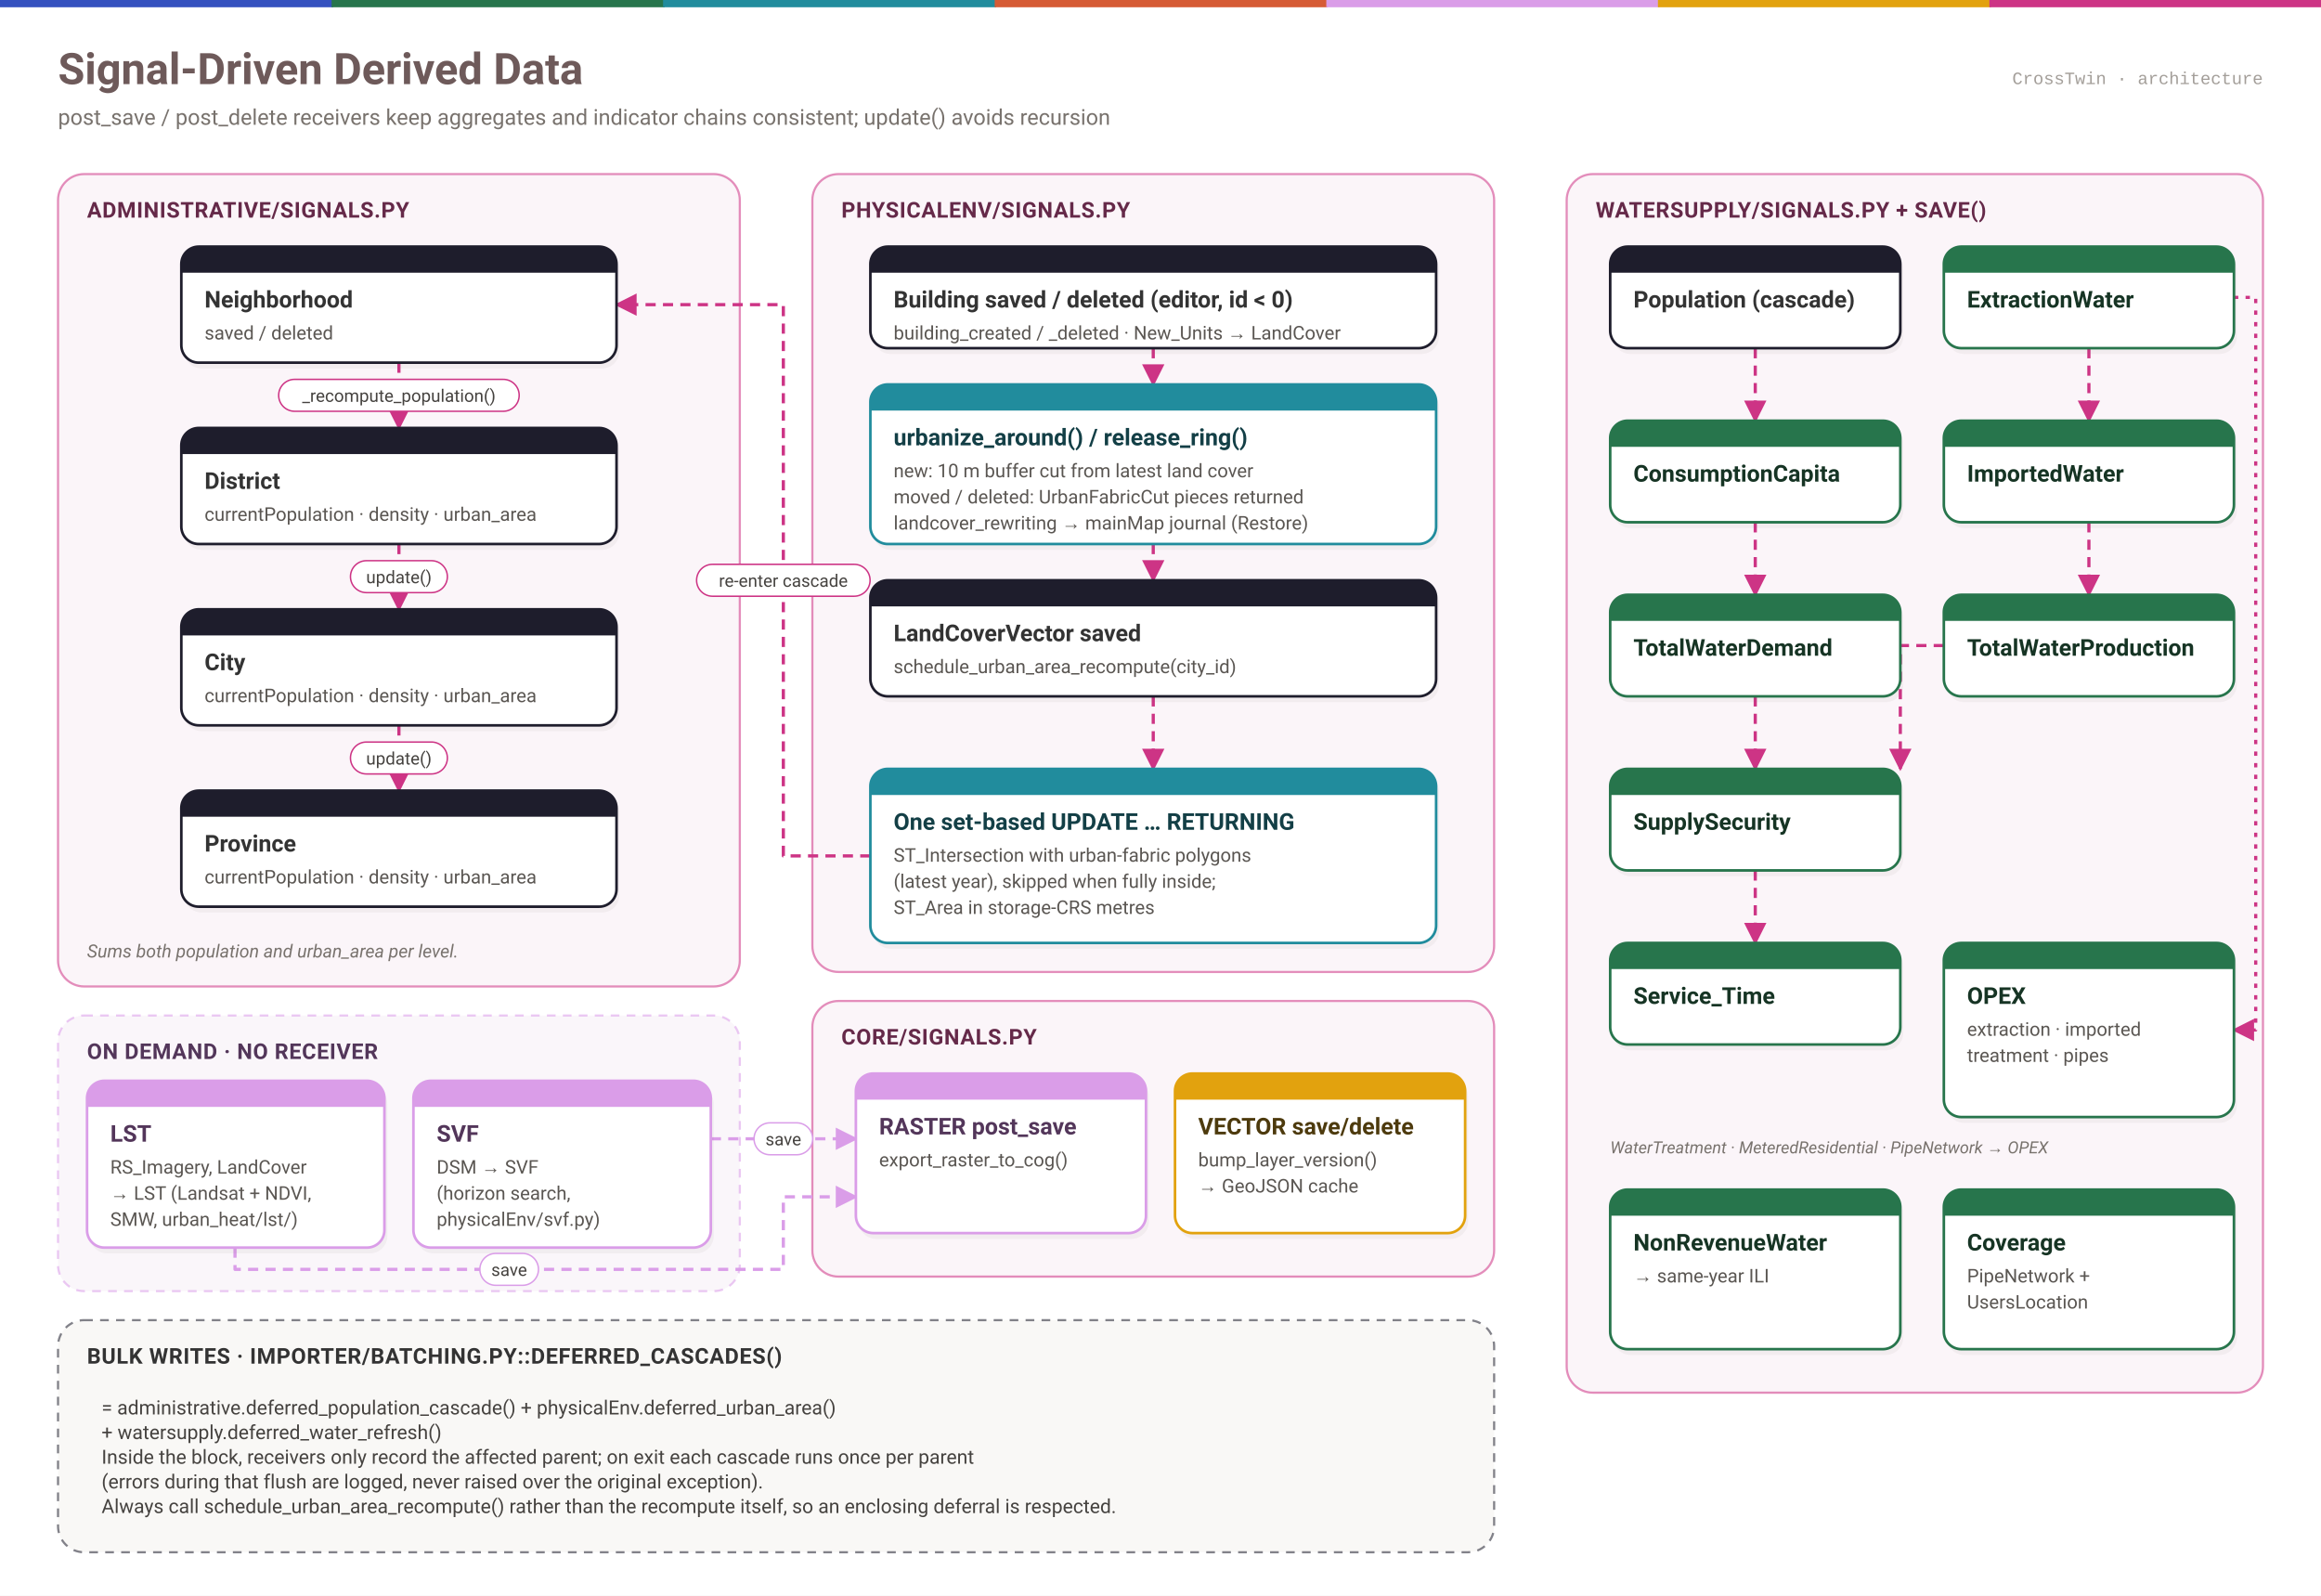
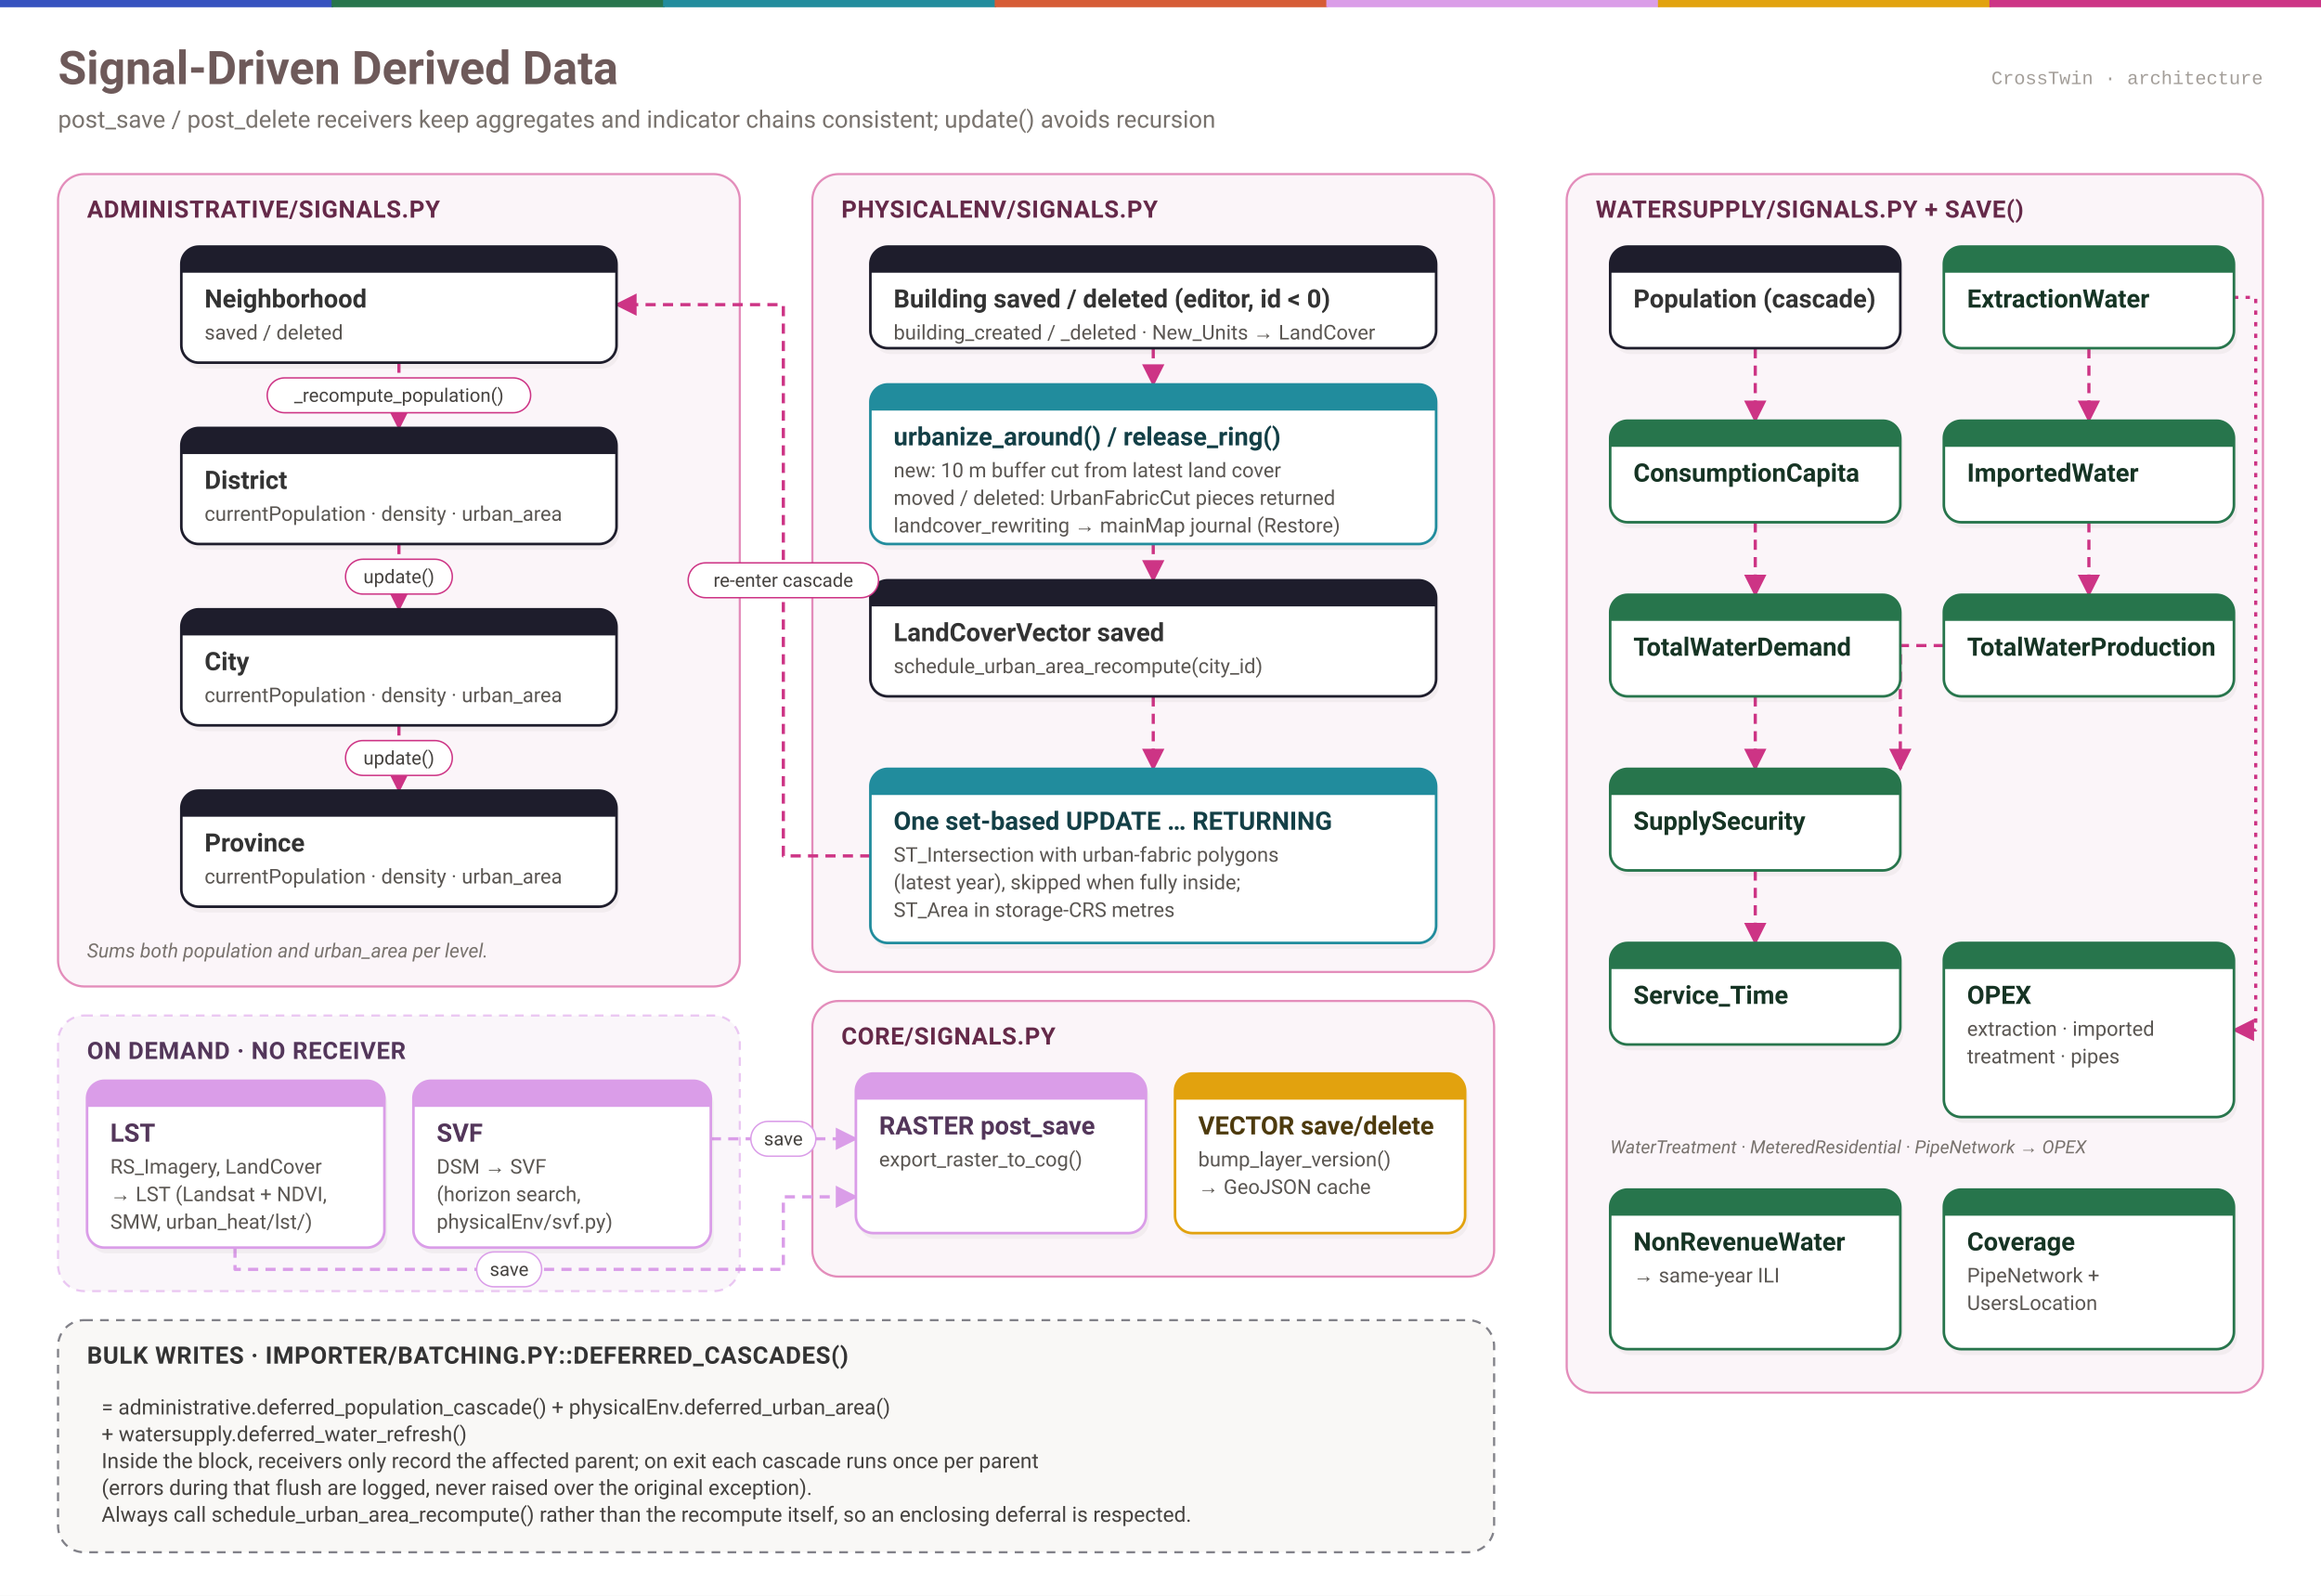
<svg xmlns="http://www.w3.org/2000/svg" viewBox="0 0 1600 1100" width="1600" height="1100" role="img" aria-label="Signal-Driven Derived Data">
  <style>
  .t { font-family:'Roboto','Helvetica Neue','Arial',sans-serif; }
  .m { font-family:'JetBrains Mono','Consolas','Courier New',monospace; }
  .flow { stroke-dasharray:7 5; animation:dash 1.2s linear infinite; }
  @keyframes dash { to { stroke-dashoffset:-24; } }
  @media (prefers-reduced-motion: reduce) { .flow { animation:none; } }
</style>
  <defs>
    <marker id="a-client" viewBox="0 0 10 10" refX="9" refY="5" markerWidth="7" markerHeight="7" orient="auto-start-reverse">
      <path d="M0,0 L10,5 L0,10 z" fill="#3551BF" />
    </marker>
    <marker id="as-client" viewBox="0 0 10 10" refX="9" refY="5" markerWidth="7" markerHeight="7" orient="auto-start-reverse">
      <path d="M0,0 L10,5 L0,10 z" fill="#3551BF" />
    </marker>
    <marker id="a-django" viewBox="0 0 10 10" refX="9" refY="5" markerWidth="7" markerHeight="7" orient="auto-start-reverse">
      <path d="M0,0 L10,5 L0,10 z" fill="#27754C" />
    </marker>
    <marker id="as-django" viewBox="0 0 10 10" refX="9" refY="5" markerWidth="7" markerHeight="7" orient="auto-start-reverse">
      <path d="M0,0 L10,5 L0,10 z" fill="#27754C" />
    </marker>
    <marker id="a-data" viewBox="0 0 10 10" refX="9" refY="5" markerWidth="7" markerHeight="7" orient="auto-start-reverse">
      <path d="M0,0 L10,5 L0,10 z" fill="#218C9D" />
    </marker>
    <marker id="as-data" viewBox="0 0 10 10" refX="9" refY="5" markerWidth="7" markerHeight="7" orient="auto-start-reverse">
      <path d="M0,0 L10,5 L0,10 z" fill="#218C9D" />
    </marker>
    <marker id="a-external" viewBox="0 0 10 10" refX="9" refY="5" markerWidth="7" markerHeight="7" orient="auto-start-reverse">
      <path d="M0,0 L10,5 L0,10 z" fill="#D65B35" />
    </marker>
    <marker id="as-external" viewBox="0 0 10 10" refX="9" refY="5" markerWidth="7" markerHeight="7" orient="auto-start-reverse">
      <path d="M0,0 L10,5 L0,10 z" fill="#D65B35" />
    </marker>
    <marker id="a-raster" viewBox="0 0 10 10" refX="9" refY="5" markerWidth="7" markerHeight="7" orient="auto-start-reverse">
      <path d="M0,0 L10,5 L0,10 z" fill="#DA9DE8" />
    </marker>
    <marker id="as-raster" viewBox="0 0 10 10" refX="9" refY="5" markerWidth="7" markerHeight="7" orient="auto-start-reverse">
      <path d="M0,0 L10,5 L0,10 z" fill="#DA9DE8" />
    </marker>
    <marker id="a-cache" viewBox="0 0 10 10" refX="9" refY="5" markerWidth="7" markerHeight="7" orient="auto-start-reverse">
      <path d="M0,0 L10,5 L0,10 z" fill="#E2A20E" />
    </marker>
    <marker id="as-cache" viewBox="0 0 10 10" refX="9" refY="5" markerWidth="7" markerHeight="7" orient="auto-start-reverse">
      <path d="M0,0 L10,5 L0,10 z" fill="#E2A20E" />
    </marker>
    <marker id="a-signal" viewBox="0 0 10 10" refX="9" refY="5" markerWidth="7" markerHeight="7" orient="auto-start-reverse">
      <path d="M0,0 L10,5 L0,10 z" fill="#CD3485" />
    </marker>
    <marker id="as-signal" viewBox="0 0 10 10" refX="9" refY="5" markerWidth="7" markerHeight="7" orient="auto-start-reverse">
      <path d="M0,0 L10,5 L0,10 z" fill="#CD3485" />
    </marker>
    <marker id="a-neutral" viewBox="0 0 10 10" refX="9" refY="5" markerWidth="7" markerHeight="7" orient="auto-start-reverse">
      <path d="M0,0 L10,5 L0,10 z" fill="#1E1D2C" />
    </marker>
    <marker id="as-neutral" viewBox="0 0 10 10" refX="9" refY="5" markerWidth="7" markerHeight="7" orient="auto-start-reverse">
      <path d="M0,0 L10,5 L0,10 z" fill="#1E1D2C" />
    </marker>
  </defs>
  <rect width="1600" height="1100" fill="#ffffff" />
  <rect x="0.0" width="229.6" height="5" fill="#3551BF" />
  <rect x="228.6" width="229.6" height="5" fill="#27754C" />
  <rect x="457.1" width="229.6" height="5" fill="#218C9D" />
  <rect x="685.7" width="229.6" height="5" fill="#D65B35" />
  <rect x="914.3" width="229.6" height="5" fill="#DA9DE8" />
  <rect x="1142.9" width="229.6" height="5" fill="#E2A20E" />
  <rect x="1371.4" width="229.6" height="5" fill="#CD3485" />
-   <text class="t" x="40" y="58" font-size="30" font-weight="600" fill="#6E5A5A">Signal-Driven Derived Data</text>
-   <text class="t" x="40" y="86" font-size="15" fill="#78726D">post_save / post_delete receivers keep aggregates and indicator chains consistent; update() avoids recursion</text>
-   <text class="m" x="1560" y="58" font-size="12" fill="#A39E99" text-anchor="end">CrossTwin · architecture</text>
+   <text class="t" x="40" y="58" font-size="32" font-weight="600" fill="#6E5A5A">Signal-Driven Derived Data</text>
+   <text class="t" x="40" y="88" font-size="16.5" fill="#78726D">post_save / post_delete receivers keep aggregates and indicator chains consistent; update() avoids recursion</text>
+   <text class="m" x="1560" y="58" font-size="13" fill="#A39E99" text-anchor="end">CrossTwin · architecture</text>
  <rect x="40" y="120" width="470" height="560" rx="18" fill="#F8EDF3" fill-opacity="0.55" stroke="#CD3485" stroke-opacity="0.55" stroke-width="1.5" />
-   <text class="t" x="60" y="150" font-size="15" font-weight="700" fill="#652949" letter-spacing="0.4">ADMINISTRATIVE/SIGNALS.PY</text>
+   <text class="t" x="60" y="150" font-size="16.5" font-weight="700" fill="#652949" letter-spacing="0.4">ADMINISTRATIVE/SIGNALS.PY</text>
  <rect x="560" y="120" width="470" height="550" rx="18" fill="#F8EDF3" fill-opacity="0.55" stroke="#CD3485" stroke-opacity="0.55" stroke-width="1.5" />
-   <text class="t" x="580" y="150" font-size="15" font-weight="700" fill="#652949" letter-spacing="0.4">PHYSICALENV/SIGNALS.PY</text>
+   <text class="t" x="580" y="150" font-size="16.5" font-weight="700" fill="#652949" letter-spacing="0.4">PHYSICALENV/SIGNALS.PY</text>
  <rect x="560" y="690" width="470" height="190" rx="18" fill="#F8EDF3" fill-opacity="0.55" stroke="#CD3485" stroke-opacity="0.55" stroke-width="1.5" />
-   <text class="t" x="580" y="720" font-size="15" font-weight="700" fill="#652949" letter-spacing="0.4">CORE/SIGNALS.PY</text>
+   <text class="t" x="580" y="720" font-size="16.5" font-weight="700" fill="#652949" letter-spacing="0.4">CORE/SIGNALS.PY</text>
  <rect x="40" y="700" width="470" height="190" rx="18" fill="#F5EFF6" fill-opacity="0.55" stroke="#DA9DE8" stroke-opacity="0.55" stroke-width="1.5" stroke-dasharray="6 5" />
-   <text class="t" x="60" y="730" font-size="15" font-weight="700" fill="#53365A" letter-spacing="0.4">ON DEMAND · NO RECEIVER</text>
+   <text class="t" x="60" y="730" font-size="16.5" font-weight="700" fill="#53365A" letter-spacing="0.4">ON DEMAND · NO RECEIVER</text>
  <rect x="1080" y="120" width="480" height="840" rx="18" fill="#F8EDF3" fill-opacity="0.55" stroke="#CD3485" stroke-opacity="0.55" stroke-width="1.5" />
-   <text class="t" x="1100" y="150" font-size="15" font-weight="700" fill="#652949" letter-spacing="0.4">WATERSUPPLY/SIGNALS.PY + SAVE()</text>
+   <text class="t" x="1100" y="150" font-size="16.5" font-weight="700" fill="#652949" letter-spacing="0.4">WATERSUPPLY/SIGNALS.PY + SAVE()</text>
  <rect x="40" y="910" width="990" height="160" rx="18" fill="#F3F1EE" fill-opacity="0.55" stroke="#1E1D2C" stroke-opacity="0.55" stroke-width="1.5" stroke-dasharray="6 5" />
-   <text class="t" x="60" y="940" font-size="15" font-weight="700" fill="#333333" letter-spacing="0.4">BULK WRITES  ·  IMPORTER/BATCHING.PY::DEFERRED_CASCADES()</text>
+   <text class="t" x="60" y="940" font-size="16.5" font-weight="700" fill="#333333" letter-spacing="0.4">BULK WRITES  ·  IMPORTER/BATCHING.PY::DEFERRED_CASCADES()</text>
  <path d="M1540,205 L1555,205 L1555,710 L1540,710" fill="none" stroke="#CD3485" stroke-width="2.2" stroke-linejoin="round" stroke-dasharray="3 5" marker-end="url(#a-signal)" />
  <path d="M1340,445 L1310,445 L1310,530" fill="none" stroke="#CD3485" stroke-width="2.2" stroke-linejoin="round" class="flow" marker-end="url(#a-signal)" />
  <path d="M1440,360 L1440,410" fill="none" stroke="#CD3485" stroke-width="2.2" stroke-linejoin="round" class="flow" marker-end="url(#a-signal)" />
  <path d="M1440,240 L1440,290" fill="none" stroke="#CD3485" stroke-width="2.2" stroke-linejoin="round" class="flow" marker-end="url(#a-signal)" />
  <path d="M1210,600 L1210,650" fill="none" stroke="#CD3485" stroke-width="2.2" stroke-linejoin="round" class="flow" marker-end="url(#a-signal)" />
  <path d="M1210,480 L1210,530" fill="none" stroke="#CD3485" stroke-width="2.2" stroke-linejoin="round" class="flow" marker-end="url(#a-signal)" />
  <path d="M1210,360 L1210,410" fill="none" stroke="#CD3485" stroke-width="2.2" stroke-linejoin="round" class="flow" marker-end="url(#a-signal)" />
  <path d="M1210,240 L1210,290" fill="none" stroke="#CD3485" stroke-width="2.2" stroke-linejoin="round" class="flow" marker-end="url(#a-signal)" />
  <path d="M162,860 L162,875 L540,875 L540,825 L590,825" fill="none" stroke="#DA9DE8" stroke-width="2.2" stroke-linejoin="round" class="flow" marker-end="url(#a-raster)" />
  <path d="M490,785 L590,785" fill="none" stroke="#DA9DE8" stroke-width="2.2" stroke-linejoin="round" class="flow" marker-end="url(#a-raster)" />
  <path d="M600,590 L540,590 L540,210 L425,210" fill="none" stroke="#CD3485" stroke-width="2.2" stroke-linejoin="round" class="flow" marker-end="url(#a-signal)" />
  <path d="M795,480 L795,530" fill="none" stroke="#CD3485" stroke-width="2.2" stroke-linejoin="round" class="flow" marker-end="url(#a-signal)" />
  <path d="M795,375 L795,400" fill="none" stroke="#CD3485" stroke-width="2.2" stroke-linejoin="round" class="flow" marker-end="url(#a-signal)" />
  <path d="M795,240 L795,265" fill="none" stroke="#CD3485" stroke-width="2.2" stroke-linejoin="round" class="flow" marker-end="url(#a-signal)" />
  <path d="M275,500 L275,545" fill="none" stroke="#CD3485" stroke-width="2.2" stroke-linejoin="round" class="flow" marker-end="url(#a-signal)" />
  <path d="M275,375 L275,420" fill="none" stroke="#CD3485" stroke-width="2.2" stroke-linejoin="round" class="flow" marker-end="url(#a-signal)" />
  <path d="M275,250 L275,295" fill="none" stroke="#CD3485" stroke-width="2.2" stroke-linejoin="round" class="flow" marker-end="url(#a-signal)" />
  <rect x="127" y="174" width="300" height="80" rx="12" fill="#6E5A5A" fill-opacity="0.06" />
  <rect x="125" y="170" width="300" height="80" rx="12" fill="#fff" stroke="#1E1D2C" stroke-width="1.8" />
  <path d="M137,170 h276 a12,12 0 0 1 12,12 v6 h-300 v-6 a12,12 0 0 1 12,-12 z" fill="#1E1D2C" />
-   <text class="t" x="141" y="212" font-size="16" font-weight="700" fill="#333333">Neighborhood</text>
-   <text class="t" x="141" y="234" font-size="13" fill="#5A5652">saved / deleted</text>
+   <text class="t" x="141" y="212" font-size="17.5" font-weight="700" fill="#333333">Neighborhood</text>
+   <text class="t" x="141" y="234" font-size="14" fill="#5A5652">saved / deleted</text>
  <rect x="127" y="299" width="300" height="80" rx="12" fill="#6E5A5A" fill-opacity="0.06" />
  <rect x="125" y="295" width="300" height="80" rx="12" fill="#fff" stroke="#1E1D2C" stroke-width="1.8" />
  <path d="M137,295 h276 a12,12 0 0 1 12,12 v6 h-300 v-6 a12,12 0 0 1 12,-12 z" fill="#1E1D2C" />
-   <text class="t" x="141" y="337" font-size="16" font-weight="700" fill="#333333">District</text>
-   <text class="t" x="141" y="359" font-size="13" fill="#5A5652">currentPopulation · density · urban_area</text>
+   <text class="t" x="141" y="337" font-size="17.5" font-weight="700" fill="#333333">District</text>
+   <text class="t" x="141" y="359" font-size="14" fill="#5A5652">currentPopulation · density · urban_area</text>
  <rect x="127" y="424" width="300" height="80" rx="12" fill="#6E5A5A" fill-opacity="0.06" />
  <rect x="125" y="420" width="300" height="80" rx="12" fill="#fff" stroke="#1E1D2C" stroke-width="1.8" />
  <path d="M137,420 h276 a12,12 0 0 1 12,12 v6 h-300 v-6 a12,12 0 0 1 12,-12 z" fill="#1E1D2C" />
-   <text class="t" x="141" y="462" font-size="16" font-weight="700" fill="#333333">City</text>
-   <text class="t" x="141" y="484" font-size="13" fill="#5A5652">currentPopulation · density · urban_area</text>
+   <text class="t" x="141" y="462" font-size="17.5" font-weight="700" fill="#333333">City</text>
+   <text class="t" x="141" y="484" font-size="14" fill="#5A5652">currentPopulation · density · urban_area</text>
  <rect x="127" y="549" width="300" height="80" rx="12" fill="#6E5A5A" fill-opacity="0.06" />
  <rect x="125" y="545" width="300" height="80" rx="12" fill="#fff" stroke="#1E1D2C" stroke-width="1.8" />
  <path d="M137,545 h276 a12,12 0 0 1 12,12 v6 h-300 v-6 a12,12 0 0 1 12,-12 z" fill="#1E1D2C" />
-   <text class="t" x="141" y="587" font-size="16" font-weight="700" fill="#333333">Province</text>
-   <text class="t" x="141" y="609" font-size="13" fill="#5A5652">currentPopulation · density · urban_area</text>
+   <text class="t" x="141" y="587" font-size="17.5" font-weight="700" fill="#333333">Province</text>
+   <text class="t" x="141" y="609" font-size="14" fill="#5A5652">currentPopulation · density · urban_area</text>
  <rect x="602" y="174" width="390" height="70" rx="12" fill="#6E5A5A" fill-opacity="0.06" />
  <rect x="600" y="170" width="390" height="70" rx="12" fill="#fff" stroke="#1E1D2C" stroke-width="1.8" />
  <path d="M612,170 h366 a12,12 0 0 1 12,12 v6 h-390 v-6 a12,12 0 0 1 12,-12 z" fill="#1E1D2C" />
-   <text class="t" x="616" y="212" font-size="16" font-weight="700" fill="#333333">Building saved / deleted (editor, id &lt; 0)</text>
-   <text class="t" x="616" y="234" font-size="13" fill="#5A5652">building_created / _deleted · New_Units → LandCover</text>
+   <text class="t" x="616" y="212" font-size="17.5" font-weight="700" fill="#333333">Building saved / deleted (editor, id &lt; 0)</text>
+   <text class="t" x="616" y="234" font-size="14" fill="#5A5652">building_created / _deleted · New_Units → LandCover</text>
  <rect x="602" y="269" width="390" height="110" rx="12" fill="#6E5A5A" fill-opacity="0.06" />
  <rect x="600" y="265" width="390" height="110" rx="12" fill="#fff" stroke="#218C9D" stroke-width="1.8" />
  <path d="M612,265 h366 a12,12 0 0 1 12,12 v6 h-390 v-6 a12,12 0 0 1 12,-12 z" fill="#218C9D" />
-   <text class="t" x="616" y="307" font-size="16" font-weight="700" fill="#133F46">urbanize_around() / release_ring()</text>
-   <text class="t" x="616" y="329" font-size="13" fill="#5A5652">new: 10 m buffer cut from latest land cover</text>
-   <text class="t" x="616" y="347" font-size="13" fill="#5A5652">moved / deleted: UrbanFabricCut pieces returned</text>
-   <text class="t" x="616" y="365" font-size="13" fill="#5A5652">landcover_rewriting → mainMap journal (Restore)</text>
+   <text class="t" x="616" y="307" font-size="17.5" font-weight="700" fill="#133F46">urbanize_around() / release_ring()</text>
+   <text class="t" x="616" y="329" font-size="14" fill="#5A5652">new: 10 m buffer cut from latest land cover</text>
+   <text class="t" x="616" y="348" font-size="14" fill="#5A5652">moved / deleted: UrbanFabricCut pieces returned</text>
+   <text class="t" x="616" y="367" font-size="14" fill="#5A5652">landcover_rewriting → mainMap journal (Restore)</text>
  <rect x="602" y="404" width="390" height="80" rx="12" fill="#6E5A5A" fill-opacity="0.06" />
  <rect x="600" y="400" width="390" height="80" rx="12" fill="#fff" stroke="#1E1D2C" stroke-width="1.8" />
  <path d="M612,400 h366 a12,12 0 0 1 12,12 v6 h-390 v-6 a12,12 0 0 1 12,-12 z" fill="#1E1D2C" />
-   <text class="t" x="616" y="442" font-size="16" font-weight="700" fill="#333333">LandCoverVector saved</text>
-   <text class="t" x="616" y="464" font-size="13" fill="#5A5652">schedule_urban_area_recompute(city_id)</text>
+   <text class="t" x="616" y="442" font-size="17.5" font-weight="700" fill="#333333">LandCoverVector saved</text>
+   <text class="t" x="616" y="464" font-size="14" fill="#5A5652">schedule_urban_area_recompute(city_id)</text>
  <rect x="602" y="534" width="390" height="120" rx="12" fill="#6E5A5A" fill-opacity="0.06" />
  <rect x="600" y="530" width="390" height="120" rx="12" fill="#fff" stroke="#218C9D" stroke-width="1.8" />
  <path d="M612,530 h366 a12,12 0 0 1 12,12 v6 h-390 v-6 a12,12 0 0 1 12,-12 z" fill="#218C9D" />
-   <text class="t" x="616" y="572" font-size="16" font-weight="700" fill="#133F46">One set-based UPDATE … RETURNING</text>
-   <text class="t" x="616" y="594" font-size="13" fill="#5A5652">ST_Intersection with urban-fabric polygons</text>
-   <text class="t" x="616" y="612" font-size="13" fill="#5A5652">(latest year), skipped when fully inside;</text>
-   <text class="t" x="616" y="630" font-size="13" fill="#5A5652">ST_Area in storage-CRS metres</text>
+   <text class="t" x="616" y="572" font-size="17.5" font-weight="700" fill="#133F46">One set-based UPDATE … RETURNING</text>
+   <text class="t" x="616" y="594" font-size="14" fill="#5A5652">ST_Intersection with urban-fabric polygons</text>
+   <text class="t" x="616" y="613" font-size="14" fill="#5A5652">(latest year), skipped when fully inside;</text>
+   <text class="t" x="616" y="632" font-size="14" fill="#5A5652">ST_Area in storage-CRS metres</text>
  <rect x="592" y="744" width="200" height="110" rx="12" fill="#6E5A5A" fill-opacity="0.06" />
  <rect x="590" y="740" width="200" height="110" rx="12" fill="#fff" stroke="#DA9DE8" stroke-width="1.8" />
  <path d="M602,740 h176 a12,12 0 0 1 12,12 v6 h-200 v-6 a12,12 0 0 1 12,-12 z" fill="#DA9DE8" />
-   <text class="t" x="606" y="782" font-size="16" font-weight="700" fill="#53365A">RASTER post_save</text>
-   <text class="t" x="606" y="804" font-size="13" fill="#5A5652">export_raster_to_cog()</text>
+   <text class="t" x="606" y="782" font-size="17.5" font-weight="700" fill="#53365A">RASTER post_save</text>
+   <text class="t" x="606" y="804" font-size="14" fill="#5A5652">export_raster_to_cog()</text>
  <rect x="812" y="744" width="200" height="110" rx="12" fill="#6E5A5A" fill-opacity="0.06" />
  <rect x="810" y="740" width="200" height="110" rx="12" fill="#fff" stroke="#E2A20E" stroke-width="1.8" />
  <path d="M822,740 h176 a12,12 0 0 1 12,12 v6 h-200 v-6 a12,12 0 0 1 12,-12 z" fill="#E2A20E" />
-   <text class="t" x="826" y="782" font-size="16" font-weight="700" fill="#4D3A0D">VECTOR save/delete</text>
-   <text class="t" x="826" y="804" font-size="13" fill="#5A5652">bump_layer_version()</text>
-   <text class="t" x="826" y="822" font-size="13" fill="#5A5652">→ GeoJSON cache</text>
+   <text class="t" x="826" y="782" font-size="17.5" font-weight="700" fill="#4D3A0D">VECTOR save/delete</text>
+   <text class="t" x="826" y="804" font-size="14" fill="#5A5652">bump_layer_version()</text>
+   <text class="t" x="826" y="823" font-size="14" fill="#5A5652">→ GeoJSON cache</text>
  <rect x="62" y="749" width="205" height="115" rx="12" fill="#6E5A5A" fill-opacity="0.06" />
  <rect x="60" y="745" width="205" height="115" rx="12" fill="#fff" stroke="#DA9DE8" stroke-width="1.8" />
  <path d="M72,745 h181 a12,12 0 0 1 12,12 v6 h-205 v-6 a12,12 0 0 1 12,-12 z" fill="#DA9DE8" />
-   <text class="t" x="76" y="787" font-size="16" font-weight="700" fill="#53365A">LST</text>
-   <text class="t" x="76" y="809" font-size="13" fill="#5A5652">RS_Imagery, LandCover</text>
-   <text class="t" x="76" y="827" font-size="13" fill="#5A5652">→ LST (Landsat + NDVI,</text>
-   <text class="t" x="76" y="845" font-size="13" fill="#5A5652">SMW, urban_heat/lst/)</text>
+   <text class="t" x="76" y="787" font-size="17.5" font-weight="700" fill="#53365A">LST</text>
+   <text class="t" x="76" y="809" font-size="14" fill="#5A5652">RS_Imagery, LandCover</text>
+   <text class="t" x="76" y="828" font-size="14" fill="#5A5652">→ LST (Landsat + NDVI,</text>
+   <text class="t" x="76" y="847" font-size="14" fill="#5A5652">SMW, urban_heat/lst/)</text>
  <rect x="287" y="749" width="205" height="115" rx="12" fill="#6E5A5A" fill-opacity="0.06" />
  <rect x="285" y="745" width="205" height="115" rx="12" fill="#fff" stroke="#DA9DE8" stroke-width="1.8" />
  <path d="M297,745 h181 a12,12 0 0 1 12,12 v6 h-205 v-6 a12,12 0 0 1 12,-12 z" fill="#DA9DE8" />
-   <text class="t" x="301" y="787" font-size="16" font-weight="700" fill="#53365A">SVF</text>
-   <text class="t" x="301" y="809" font-size="13" fill="#5A5652">DSM → SVF</text>
-   <text class="t" x="301" y="827" font-size="13" fill="#5A5652">(horizon search,</text>
-   <text class="t" x="301" y="845" font-size="13" fill="#5A5652">physicalEnv/svf.py)</text>
+   <text class="t" x="301" y="787" font-size="17.5" font-weight="700" fill="#53365A">SVF</text>
+   <text class="t" x="301" y="809" font-size="14" fill="#5A5652">DSM → SVF</text>
+   <text class="t" x="301" y="828" font-size="14" fill="#5A5652">(horizon search,</text>
+   <text class="t" x="301" y="847" font-size="14" fill="#5A5652">physicalEnv/svf.py)</text>
  <rect x="1112" y="174" width="200" height="70" rx="12" fill="#6E5A5A" fill-opacity="0.06" />
  <rect x="1110" y="170" width="200" height="70" rx="12" fill="#fff" stroke="#1E1D2C" stroke-width="1.8" />
  <path d="M1122,170 h176 a12,12 0 0 1 12,12 v6 h-200 v-6 a12,12 0 0 1 12,-12 z" fill="#1E1D2C" />
-   <text class="t" x="1126" y="212" font-size="16" font-weight="700" fill="#333333">Population (cascade)</text>
+   <text class="t" x="1126" y="212" font-size="17.5" font-weight="700" fill="#333333">Population (cascade)</text>
  <rect x="1112" y="294" width="200" height="70" rx="12" fill="#6E5A5A" fill-opacity="0.06" />
  <rect x="1110" y="290" width="200" height="70" rx="12" fill="#fff" stroke="#27754C" stroke-width="1.8" />
  <path d="M1122,290 h176 a12,12 0 0 1 12,12 v6 h-200 v-6 a12,12 0 0 1 12,-12 z" fill="#27754C" />
-   <text class="t" x="1126" y="332" font-size="16" font-weight="700" fill="#163424">ConsumptionCapita</text>
+   <text class="t" x="1126" y="332" font-size="17.5" font-weight="700" fill="#163424">ConsumptionCapita</text>
  <rect x="1112" y="414" width="200" height="70" rx="12" fill="#6E5A5A" fill-opacity="0.06" />
  <rect x="1110" y="410" width="200" height="70" rx="12" fill="#fff" stroke="#27754C" stroke-width="1.8" />
  <path d="M1122,410 h176 a12,12 0 0 1 12,12 v6 h-200 v-6 a12,12 0 0 1 12,-12 z" fill="#27754C" />
-   <text class="t" x="1126" y="452" font-size="16" font-weight="700" fill="#163424">TotalWaterDemand</text>
+   <text class="t" x="1126" y="452" font-size="17.5" font-weight="700" fill="#163424">TotalWaterDemand</text>
  <rect x="1112" y="534" width="200" height="70" rx="12" fill="#6E5A5A" fill-opacity="0.06" />
  <rect x="1110" y="530" width="200" height="70" rx="12" fill="#fff" stroke="#27754C" stroke-width="1.8" />
  <path d="M1122,530 h176 a12,12 0 0 1 12,12 v6 h-200 v-6 a12,12 0 0 1 12,-12 z" fill="#27754C" />
-   <text class="t" x="1126" y="572" font-size="16" font-weight="700" fill="#163424">SupplySecurity</text>
+   <text class="t" x="1126" y="572" font-size="17.5" font-weight="700" fill="#163424">SupplySecurity</text>
  <rect x="1112" y="654" width="200" height="70" rx="12" fill="#6E5A5A" fill-opacity="0.06" />
  <rect x="1110" y="650" width="200" height="70" rx="12" fill="#fff" stroke="#27754C" stroke-width="1.8" />
  <path d="M1122,650 h176 a12,12 0 0 1 12,12 v6 h-200 v-6 a12,12 0 0 1 12,-12 z" fill="#27754C" />
-   <text class="t" x="1126" y="692" font-size="16" font-weight="700" fill="#163424">Service_Time</text>
+   <text class="t" x="1126" y="692" font-size="17.5" font-weight="700" fill="#163424">Service_Time</text>
  <rect x="1342" y="174" width="200" height="70" rx="12" fill="#6E5A5A" fill-opacity="0.06" />
  <rect x="1340" y="170" width="200" height="70" rx="12" fill="#fff" stroke="#27754C" stroke-width="1.8" />
  <path d="M1352,170 h176 a12,12 0 0 1 12,12 v6 h-200 v-6 a12,12 0 0 1 12,-12 z" fill="#27754C" />
-   <text class="t" x="1356" y="212" font-size="16" font-weight="700" fill="#163424">ExtractionWater</text>
+   <text class="t" x="1356" y="212" font-size="17.5" font-weight="700" fill="#163424">ExtractionWater</text>
  <rect x="1342" y="294" width="200" height="70" rx="12" fill="#6E5A5A" fill-opacity="0.06" />
  <rect x="1340" y="290" width="200" height="70" rx="12" fill="#fff" stroke="#27754C" stroke-width="1.8" />
  <path d="M1352,290 h176 a12,12 0 0 1 12,12 v6 h-200 v-6 a12,12 0 0 1 12,-12 z" fill="#27754C" />
-   <text class="t" x="1356" y="332" font-size="16" font-weight="700" fill="#163424">ImportedWater</text>
+   <text class="t" x="1356" y="332" font-size="17.5" font-weight="700" fill="#163424">ImportedWater</text>
  <rect x="1342" y="414" width="200" height="70" rx="12" fill="#6E5A5A" fill-opacity="0.06" />
  <rect x="1340" y="410" width="200" height="70" rx="12" fill="#fff" stroke="#27754C" stroke-width="1.8" />
  <path d="M1352,410 h176 a12,12 0 0 1 12,12 v6 h-200 v-6 a12,12 0 0 1 12,-12 z" fill="#27754C" />
-   <text class="t" x="1356" y="452" font-size="16" font-weight="700" fill="#163424">TotalWaterProduction</text>
+   <text class="t" x="1356" y="452" font-size="17.5" font-weight="700" fill="#163424">TotalWaterProduction</text>
  <rect x="1342" y="654" width="200" height="120" rx="12" fill="#6E5A5A" fill-opacity="0.06" />
  <rect x="1340" y="650" width="200" height="120" rx="12" fill="#fff" stroke="#27754C" stroke-width="1.8" />
  <path d="M1352,650 h176 a12,12 0 0 1 12,12 v6 h-200 v-6 a12,12 0 0 1 12,-12 z" fill="#27754C" />
-   <text class="t" x="1356" y="692" font-size="16" font-weight="700" fill="#163424">OPEX</text>
-   <text class="t" x="1356" y="714" font-size="13" fill="#5A5652">extraction · imported</text>
-   <text class="t" x="1356" y="732" font-size="13" fill="#5A5652">treatment · pipes</text>
+   <text class="t" x="1356" y="692" font-size="17.5" font-weight="700" fill="#163424">OPEX</text>
+   <text class="t" x="1356" y="714" font-size="14" fill="#5A5652">extraction · imported</text>
+   <text class="t" x="1356" y="733" font-size="14" fill="#5A5652">treatment · pipes</text>
  <rect x="1342" y="824" width="200" height="110" rx="12" fill="#6E5A5A" fill-opacity="0.06" />
  <rect x="1340" y="820" width="200" height="110" rx="12" fill="#fff" stroke="#27754C" stroke-width="1.8" />
  <path d="M1352,820 h176 a12,12 0 0 1 12,12 v6 h-200 v-6 a12,12 0 0 1 12,-12 z" fill="#27754C" />
-   <text class="t" x="1356" y="862" font-size="16" font-weight="700" fill="#163424">Coverage</text>
-   <text class="t" x="1356" y="884" font-size="13" fill="#5A5652">PipeNetwork +</text>
-   <text class="t" x="1356" y="902" font-size="13" fill="#5A5652">UsersLocation</text>
+   <text class="t" x="1356" y="862" font-size="17.5" font-weight="700" fill="#163424">Coverage</text>
+   <text class="t" x="1356" y="884" font-size="14" fill="#5A5652">PipeNetwork +</text>
+   <text class="t" x="1356" y="903" font-size="14" fill="#5A5652">UsersLocation</text>
  <rect x="1112" y="824" width="200" height="110" rx="12" fill="#6E5A5A" fill-opacity="0.06" />
  <rect x="1110" y="820" width="200" height="110" rx="12" fill="#fff" stroke="#27754C" stroke-width="1.8" />
  <path d="M1122,820 h176 a12,12 0 0 1 12,12 v6 h-200 v-6 a12,12 0 0 1 12,-12 z" fill="#27754C" />
-   <text class="t" x="1126" y="862" font-size="16" font-weight="700" fill="#163424">NonRevenueWater</text>
-   <text class="t" x="1126" y="884" font-size="13" fill="#5A5652">→ same-year ILI</text>
-   <rect x="192.1" y="261.5" width="165.8" height="22" rx="11" fill="#fff" stroke="#CD3485" stroke-width="1" />
-   <text class="t" x="275.0" y="277.0" font-size="12" fill="#45423F" text-anchor="middle">_recompute_population()</text>
-   <rect x="241.6" y="386.5" width="66.8" height="22" rx="11" fill="#fff" stroke="#CD3485" stroke-width="1" />
-   <text class="t" x="275.0" y="402.0" font-size="12" fill="#45423F" text-anchor="middle">update()</text>
-   <rect x="241.6" y="511.5" width="66.8" height="22" rx="11" fill="#fff" stroke="#CD3485" stroke-width="1" />
-   <text class="t" x="275.0" y="527.0" font-size="12" fill="#45423F" text-anchor="middle">update()</text>
-   <text class="t" x="60" y="660" font-size="12.5" fill="#78726D" font-style="italic">Sums both population and urban_area per level.</text>
-   <rect x="480.2" y="389.0" width="119.6" height="22" rx="11" fill="#fff" stroke="#CD3485" stroke-width="1" />
-   <text class="t" x="540.0" y="404.5" font-size="12" fill="#45423F" text-anchor="middle">re-enter cascade</text>
-   <rect x="519.8" y="774.0" width="40.4" height="22" rx="11" fill="#fff" stroke="#DA9DE8" stroke-width="1" />
-   <text class="t" x="540.0" y="789.5" font-size="12" fill="#45423F" text-anchor="middle">save</text>
-   <rect x="330.8" y="864.0" width="40.4" height="22" rx="11" fill="#fff" stroke="#DA9DE8" stroke-width="1" />
-   <text class="t" x="351.0" y="879.5" font-size="12" fill="#45423F" text-anchor="middle">save</text>
-   <text class="t" x="1110" y="795" font-size="11.5" fill="#78726D" font-style="italic">WaterTreatment · MeteredResidential · PipeNetwork → OPEX</text>
-   <text class="t" x="70" y="975" font-size="13.5" fill="#45423F">= administrative.deferred_population_cascade()  +  physicalEnv.deferred_urban_area()</text>
-   <text class="t" x="70" y="992" font-size="13.5" fill="#45423F">   +  watersupply.deferred_water_refresh()</text>
-   <text class="t" x="70" y="1009" font-size="13.5" fill="#45423F">Inside the block, receivers only record the affected parent; on exit each cascade runs once per parent</text>
-   <text class="t" x="70" y="1026" font-size="13.5" fill="#45423F">(errors during that flush are logged, never raised over the original exception).</text>
-   <text class="t" x="70" y="1043" font-size="13.5" fill="#45423F">Always call schedule_urban_area_recompute() rather than the recompute itself, so an enclosing deferral is respected.</text>
+   <text class="t" x="1126" y="862" font-size="17.5" font-weight="700" fill="#163424">NonRevenueWater</text>
+   <text class="t" x="1126" y="884" font-size="14" fill="#5A5652">→ same-year ILI</text>
+   <rect x="184.2" y="260.5" width="181.6" height="24" rx="12" fill="#fff" stroke="#CD3485" stroke-width="1" />
+   <text class="t" x="275.0" y="277.0" font-size="13" fill="#45423F" text-anchor="middle">_recompute_population()</text>
+   <rect x="238.2" y="385.5" width="73.6" height="24" rx="12" fill="#fff" stroke="#CD3485" stroke-width="1" />
+   <text class="t" x="275.0" y="402.0" font-size="13" fill="#45423F" text-anchor="middle">update()</text>
+   <rect x="238.2" y="510.5" width="73.6" height="24" rx="12" fill="#fff" stroke="#CD3485" stroke-width="1" />
+   <text class="t" x="275.0" y="527.0" font-size="13" fill="#45423F" text-anchor="middle">update()</text>
+   <text class="t" x="60" y="660.0" font-size="13.5" fill="#78726D" font-style="italic">Sums both population and urban_area per level.</text>
+   <rect x="474.4" y="388.0" width="131.2" height="24" rx="12" fill="#fff" stroke="#CD3485" stroke-width="1" />
+   <text class="t" x="540.0" y="404.5" font-size="13" fill="#45423F" text-anchor="middle">re-enter cascade</text>
+   <rect x="517.6" y="773.0" width="44.8" height="24" rx="12" fill="#fff" stroke="#DA9DE8" stroke-width="1" />
+   <text class="t" x="540.0" y="789.5" font-size="13" fill="#45423F" text-anchor="middle">save</text>
+   <rect x="328.6" y="863.0" width="44.8" height="24" rx="12" fill="#fff" stroke="#DA9DE8" stroke-width="1" />
+   <text class="t" x="351.0" y="879.5" font-size="13" fill="#45423F" text-anchor="middle">save</text>
+   <text class="t" x="1110" y="795.0" font-size="12.5" fill="#78726D" font-style="italic">WaterTreatment · MeteredResidential · PipeNetwork → OPEX</text>
+   <text class="t" x="70" y="975.0" font-size="14.5" fill="#45423F">= administrative.deferred_population_cascade()  +  physicalEnv.deferred_urban_area()</text>
+   <text class="t" x="70" y="993.5" font-size="14.5" fill="#45423F">   +  watersupply.deferred_water_refresh()</text>
+   <text class="t" x="70" y="1012.0" font-size="14.5" fill="#45423F">Inside the block, receivers only record the affected parent; on exit each cascade runs once per parent</text>
+   <text class="t" x="70" y="1030.5" font-size="14.5" fill="#45423F">(errors during that flush are logged, never raised over the original exception).</text>
+   <text class="t" x="70" y="1049.0" font-size="14.5" fill="#45423F">Always call schedule_urban_area_recompute() rather than the recompute itself, so an enclosing deferral is respected.</text>
</svg>
